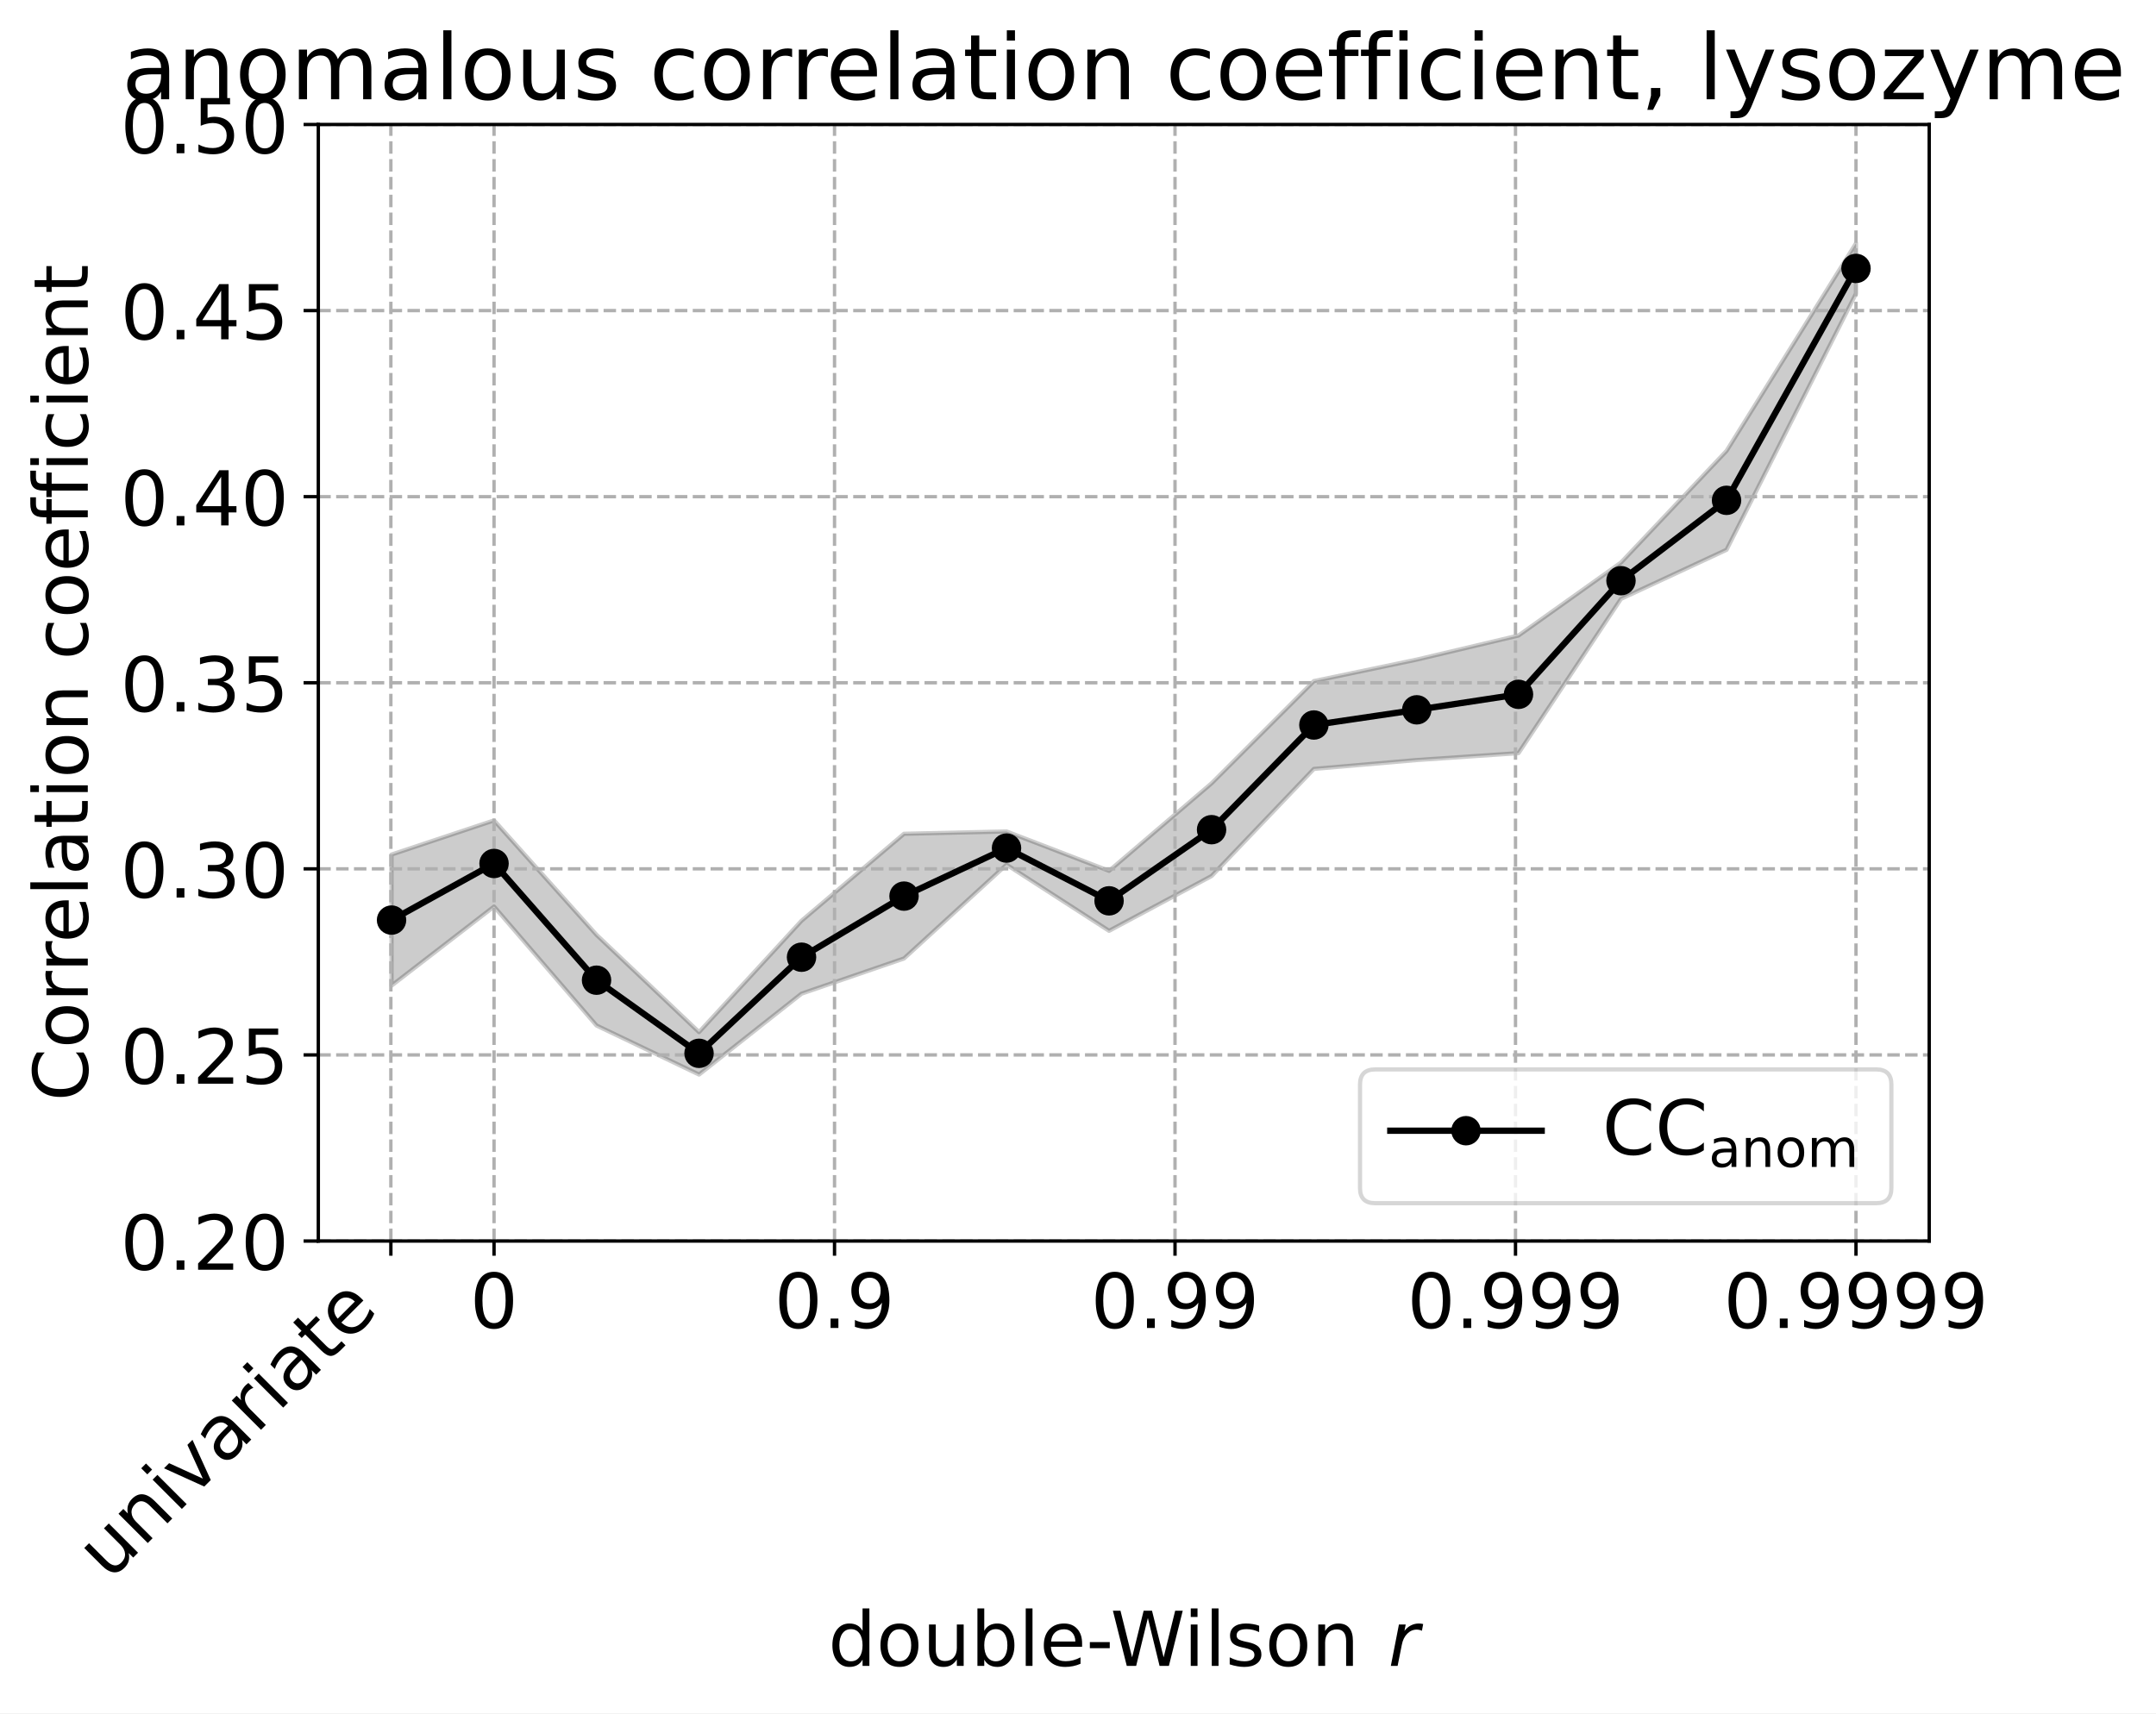
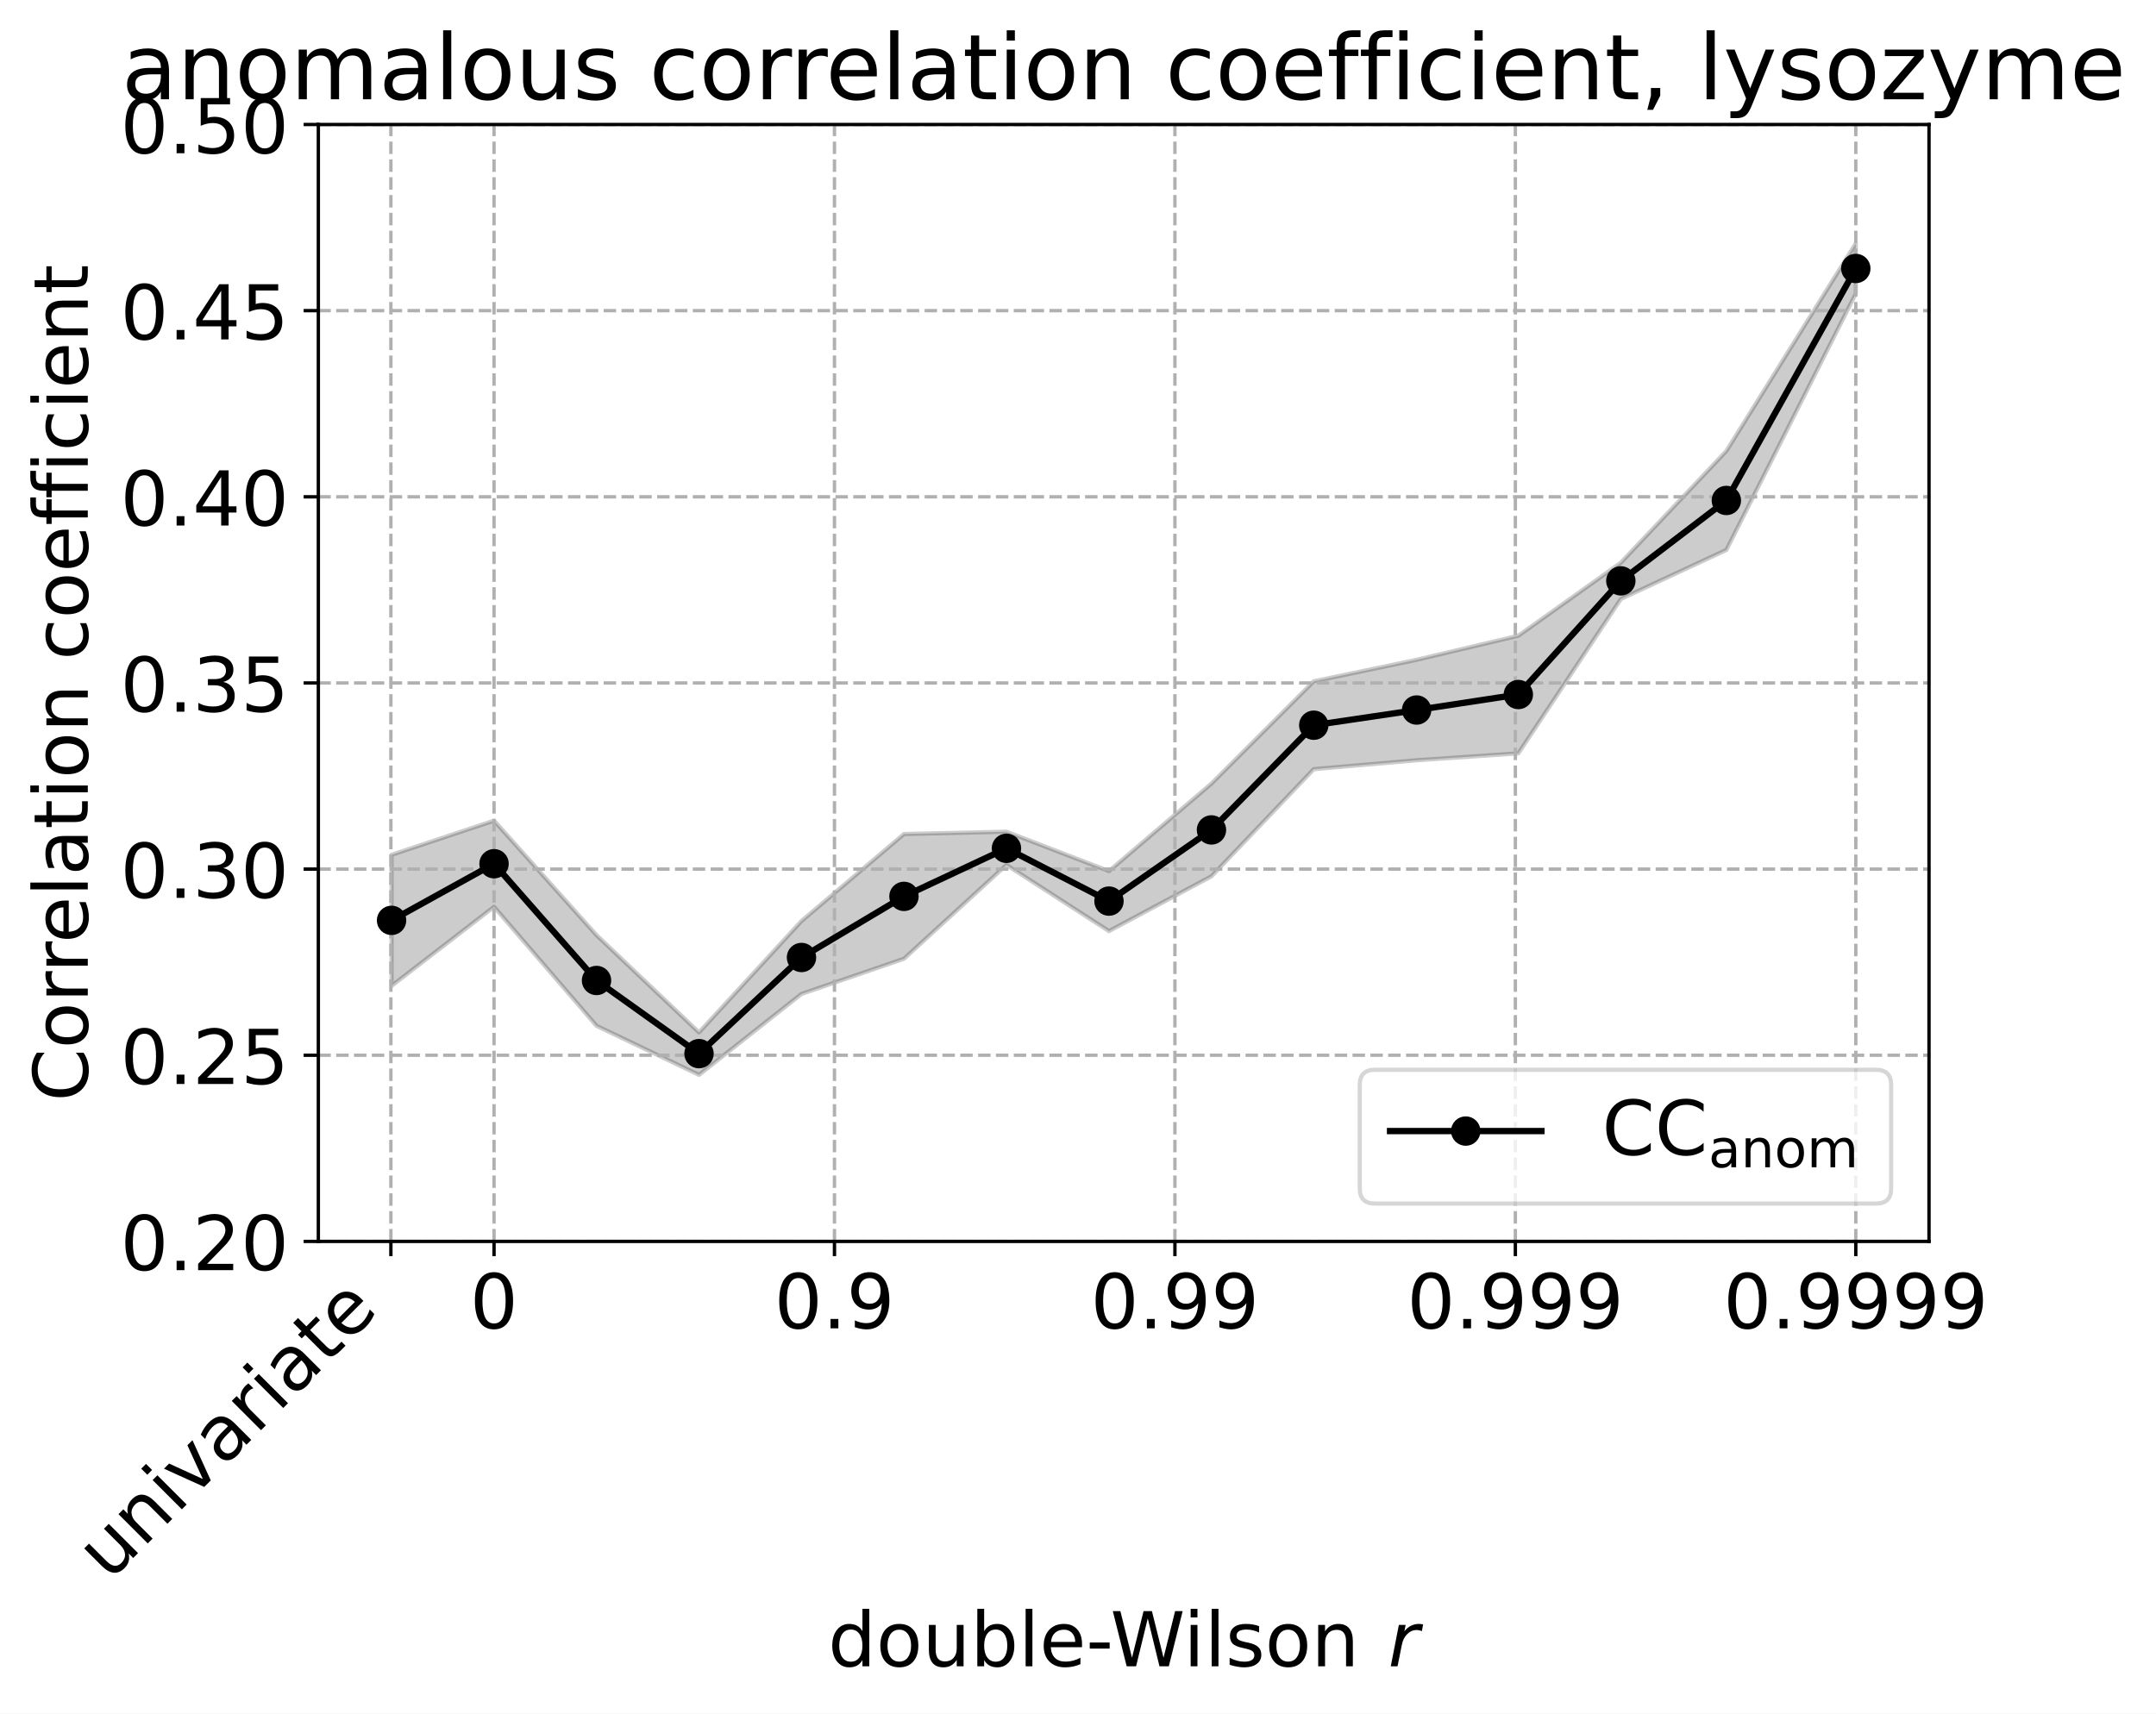
- <svg xmlns="http://www.w3.org/2000/svg" xmlns:xlink="http://www.w3.org/1999/xlink" width="512.719pt" height="407.537pt" viewBox="0 0 512.719 407.537" version="1.1">
+ <svg xmlns="http://www.w3.org/2000/svg" xmlns:xlink="http://www.w3.org/1999/xlink" width="512.674pt" height="407.601pt" viewBox="0 0 512.674 407.601" version="1.1">
  <defs>
    <style type="text/css">*{stroke-linejoin: round; stroke-linecap: butt}</style>
  </defs>
  <g id="figure_1">
    <g id="patch_1">
-       <path d="M 0 407.537  L 512.719 407.537  L 512.719 0  L 0 0  z " style="fill: #ffffff" />
+       <path d="M 0 407.601  L 512.674 407.601  L 512.674 0  L 0 0  z " style="fill: #ffffff" />
    </g>
    <g id="axes_1">
      <g id="patch_2">
-         <path d="M 75.699 295.207  L 458.788 295.207  L 458.788 29.613  L 75.699 29.613  z " style="fill: #ffffff" />
+         <path d="M 75.699 295.271  L 458.698 295.271  L 458.698 29.613  L 75.699 29.613  z " style="fill: #ffffff" />
      </g>
      <g id="PolyCollection_1">
        <defs>
-           <path id="md8094f1132" d="M 93.112 -204.262  L 93.112 -173.084  L 117.487 -191.894  L 141.862 -163.593  L 166.237 -151.931  L 190.612 -171.171  L 214.987 -179.545  L 239.362 -201.851  L 263.748 -186.118  L 288.123 -199.152  L 312.453 -224.632  L 336.918 -226.745  L 361.114 -228.386  L 385.489 -265.083  L 410.589 -276.757  L 441.375 -337.7  L 441.375 -349.669  L 441.375 -349.669  L 410.589 -300.288  L 385.489 -273.724  L 361.114 -256.364  L 336.918 -250.637  L 312.453 -245.523  L 288.123 -221.207  L 263.748 -200.386  L 239.362 -209.755  L 214.987 -209.208  L 190.612 -188.517  L 166.237 -162.026  L 141.862 -185.16  L 117.487 -212.387  L 93.112 -204.262  z " style="stroke: #000000; stroke-opacity: 0.2" />
+           <path id="maaa76a6722" d="M 93.108 -204.284  L 93.108 -173.098  L 117.477 -191.913  L 141.846 -163.605  L 166.216 -151.941  L 190.585 -171.185  L 214.954 -179.561  L 239.324 -201.873  L 263.704 -186.136  L 288.073 -199.173  L 312.398 -224.659  L 336.857 -226.773  L 361.046 -228.414  L 385.416 -265.12  L 410.51 -276.796  L 441.289 -337.754  L 441.289 -349.726  L 441.289 -349.726  L 410.51 -300.333  L 385.416 -273.762  L 361.046 -256.399  L 336.857 -250.67  L 312.398 -245.555  L 288.073 -221.233  L 263.704 -200.407  L 239.324 -209.778  L 214.954 -209.231  L 190.585 -188.535  L 166.216 -162.038  L 141.846 -185.178  L 117.477 -212.411  L 93.108 -204.284  z " style="stroke: #000000; stroke-opacity: 0.2" />
        </defs>
-         <g clip-path="url(#pc8bea6b3ca)">
-           <use xlink:href="#md8094f1132" x="0" y="407.537" style="fill-opacity: 0.2; stroke: #000000; stroke-opacity: 0.2" />
+         <g clip-path="url(#p4845a3966f)">
+           <use xlink:href="#maaa76a6722" x="0" y="407.601" style="fill-opacity: 0.2; stroke: #000000; stroke-opacity: 0.2" />
        </g>
      </g>
      <g id="matplotlib.axis_1">
        <g id="xtick_1">
          <g id="line2d_1">
-             <path d="M 441.375 295.207  L 441.375 29.613  " clip-path="url(#pc8bea6b3ca)" style="fill: none; stroke-dasharray: 2.96,1.28; stroke-dashoffset: 0; stroke: #b0b0b0; stroke-width: 0.8" />
+             <path d="M 441.289 295.271  L 441.289 29.613  " clip-path="url(#p4845a3966f)" style="fill: none; stroke-dasharray: 2.96,1.28; stroke-dashoffset: 0; stroke: #b0b0b0; stroke-width: 0.8" />
          </g>
          <g id="line2d_2">
            <defs>
-               <path id="m22081df878" d="M 0 0  L 0 3.5  " style="stroke: #000000; stroke-width: 0.8" />
+               <path id="m1d4900ea91" d="M 0 0  L 0 3.5  " style="stroke: #000000; stroke-width: 0.8" />
            </defs>
            <g>
-               <use xlink:href="#m22081df878" x="441.375" y="295.207" style="stroke: #000000; stroke-width: 0.8" />
+               <use xlink:href="#m1d4900ea91" x="441.289" y="295.271" style="stroke: #000000; stroke-width: 0.8" />
            </g>
          </g>
          <g id="text_1">
-             <text style="font: 18px 'DejaVu Sans', 'Bitstream Vera Sans', 'Computer Modern Sans Serif', 'Lucida Grande', 'Verdana', 'Geneva', 'Lucid', 'Arial', 'Helvetica', 'Avant Garde', sans-serif; text-anchor: middle" x="441.375" y="315.884" transform="rotate(-0 441.3751 315.8841)">0.9999</text>
+             <text style="font: 18px 'DejaVu Sans', 'Bitstream Vera Sans', 'Computer Modern Sans Serif', 'Lucida Grande', 'Verdana', 'Geneva', 'Lucid', 'Arial', 'Helvetica', 'Avant Garde', sans-serif; text-anchor: middle" x="441.289" y="315.948" transform="rotate(-0 441.2892 315.9477)">0.9999</text>
          </g>
        </g>
        <g id="xtick_2">
          <g id="line2d_3">
-             <path d="M 360.403 295.207  L 360.403 29.613  " clip-path="url(#pc8bea6b3ca)" style="fill: none; stroke-dasharray: 2.96,1.28; stroke-dashoffset: 0; stroke: #b0b0b0; stroke-width: 0.8" />
+             <path d="M 360.336 295.271  L 360.336 29.613  " clip-path="url(#p4845a3966f)" style="fill: none; stroke-dasharray: 2.96,1.28; stroke-dashoffset: 0; stroke: #b0b0b0; stroke-width: 0.8" />
          </g>
          <g id="line2d_4">
            <g>
-               <use xlink:href="#m22081df878" x="360.403" y="295.207" style="stroke: #000000; stroke-width: 0.8" />
+               <use xlink:href="#m1d4900ea91" x="360.336" y="295.271" style="stroke: #000000; stroke-width: 0.8" />
            </g>
          </g>
          <g id="text_2">
-             <text style="font: 18px 'DejaVu Sans', 'Bitstream Vera Sans', 'Computer Modern Sans Serif', 'Lucida Grande', 'Verdana', 'Geneva', 'Lucid', 'Arial', 'Helvetica', 'Avant Garde', sans-serif; text-anchor: middle" x="360.403" y="315.884" transform="rotate(-0 360.4031 315.8841)">0.999</text>
+             <text style="font: 18px 'DejaVu Sans', 'Bitstream Vera Sans', 'Computer Modern Sans Serif', 'Lucida Grande', 'Verdana', 'Geneva', 'Lucid', 'Arial', 'Helvetica', 'Avant Garde', sans-serif; text-anchor: middle" x="360.336" y="315.948" transform="rotate(-0 360.3362 315.9477)">0.999</text>
          </g>
        </g>
        <g id="xtick_3">
          <g id="line2d_5">
-             <path d="M 279.431 295.207  L 279.431 29.613  " clip-path="url(#pc8bea6b3ca)" style="fill: none; stroke-dasharray: 2.96,1.28; stroke-dashoffset: 0; stroke: #b0b0b0; stroke-width: 0.8" />
+             <path d="M 279.383 295.271  L 279.383 29.613  " clip-path="url(#p4845a3966f)" style="fill: none; stroke-dasharray: 2.96,1.28; stroke-dashoffset: 0; stroke: #b0b0b0; stroke-width: 0.8" />
          </g>
          <g id="line2d_6">
            <g>
-               <use xlink:href="#m22081df878" x="279.431" y="295.207" style="stroke: #000000; stroke-width: 0.8" />
+               <use xlink:href="#m1d4900ea91" x="279.383" y="295.271" style="stroke: #000000; stroke-width: 0.8" />
            </g>
          </g>
          <g id="text_3">
-             <text style="font: 18px 'DejaVu Sans', 'Bitstream Vera Sans', 'Computer Modern Sans Serif', 'Lucida Grande', 'Verdana', 'Geneva', 'Lucid', 'Arial', 'Helvetica', 'Avant Garde', sans-serif; text-anchor: middle" x="279.431" y="315.884" transform="rotate(-0 279.431 315.8841)">0.99</text>
+             <text style="font: 18px 'DejaVu Sans', 'Bitstream Vera Sans', 'Computer Modern Sans Serif', 'Lucida Grande', 'Verdana', 'Geneva', 'Lucid', 'Arial', 'Helvetica', 'Avant Garde', sans-serif; text-anchor: middle" x="279.383" y="315.948" transform="rotate(-0 279.3832 315.9477)">0.99</text>
          </g>
        </g>
        <g id="xtick_4">
          <g id="line2d_7">
-             <path d="M 198.459 295.207  L 198.459 29.613  " clip-path="url(#pc8bea6b3ca)" style="fill: none; stroke-dasharray: 2.96,1.28; stroke-dashoffset: 0; stroke: #b0b0b0; stroke-width: 0.8" />
+             <path d="M 198.43 295.271  L 198.43 29.613  " clip-path="url(#p4845a3966f)" style="fill: none; stroke-dasharray: 2.96,1.28; stroke-dashoffset: 0; stroke: #b0b0b0; stroke-width: 0.8" />
          </g>
          <g id="line2d_8">
            <g>
-               <use xlink:href="#m22081df878" x="198.459" y="295.207" style="stroke: #000000; stroke-width: 0.8" />
+               <use xlink:href="#m1d4900ea91" x="198.43" y="295.271" style="stroke: #000000; stroke-width: 0.8" />
            </g>
          </g>
          <g id="text_4">
-             <text style="font: 18px 'DejaVu Sans', 'Bitstream Vera Sans', 'Computer Modern Sans Serif', 'Lucida Grande', 'Verdana', 'Geneva', 'Lucid', 'Arial', 'Helvetica', 'Avant Garde', sans-serif; text-anchor: middle" x="198.459" y="315.884" transform="rotate(-0 198.459 315.8841)">0.9</text>
+             <text style="font: 18px 'DejaVu Sans', 'Bitstream Vera Sans', 'Computer Modern Sans Serif', 'Lucida Grande', 'Verdana', 'Geneva', 'Lucid', 'Arial', 'Helvetica', 'Avant Garde', sans-serif; text-anchor: middle" x="198.43" y="315.948" transform="rotate(-0 198.4301 315.9477)">0.9</text>
          </g>
        </g>
        <g id="xtick_5">
          <g id="line2d_9">
-             <path d="M 117.487 295.207  L 117.487 29.613  " clip-path="url(#pc8bea6b3ca)" style="fill: none; stroke-dasharray: 2.96,1.28; stroke-dashoffset: 0; stroke: #b0b0b0; stroke-width: 0.8" />
+             <path d="M 117.477 295.271  L 117.477 29.613  " clip-path="url(#p4845a3966f)" style="fill: none; stroke-dasharray: 2.96,1.28; stroke-dashoffset: 0; stroke: #b0b0b0; stroke-width: 0.8" />
          </g>
          <g id="line2d_10">
            <g>
-               <use xlink:href="#m22081df878" x="117.487" y="295.207" style="stroke: #000000; stroke-width: 0.8" />
+               <use xlink:href="#m1d4900ea91" x="117.477" y="295.271" style="stroke: #000000; stroke-width: 0.8" />
            </g>
          </g>
          <g id="text_5">
-             <text style="font: 18px 'DejaVu Sans', 'Bitstream Vera Sans', 'Computer Modern Sans Serif', 'Lucida Grande', 'Verdana', 'Geneva', 'Lucid', 'Arial', 'Helvetica', 'Avant Garde', sans-serif; text-anchor: middle" x="117.487" y="315.884" transform="rotate(-0 117.4869 315.8841)">0</text>
+             <text style="font: 18px 'DejaVu Sans', 'Bitstream Vera Sans', 'Computer Modern Sans Serif', 'Lucida Grande', 'Verdana', 'Geneva', 'Lucid', 'Arial', 'Helvetica', 'Avant Garde', sans-serif; text-anchor: middle" x="117.477" y="315.948" transform="rotate(-0 117.4771 315.9477)">0</text>
          </g>
        </g>
        <g id="xtick_6">
          <g id="line2d_11">
-             <path d="M 92.952 295.207  L 92.952 29.613  " clip-path="url(#pc8bea6b3ca)" style="fill: none; stroke-dasharray: 2.96,1.28; stroke-dashoffset: 0; stroke: #b0b0b0; stroke-width: 0.8" />
+             <path d="M 92.948 295.271  L 92.948 29.613  " clip-path="url(#p4845a3966f)" style="fill: none; stroke-dasharray: 2.96,1.28; stroke-dashoffset: 0; stroke: #b0b0b0; stroke-width: 0.8" />
          </g>
          <g id="line2d_12">
            <g>
-               <use xlink:href="#m22081df878" x="92.952" y="295.207" style="stroke: #000000; stroke-width: 0.8" />
+               <use xlink:href="#m1d4900ea91" x="92.948" y="295.271" style="stroke: #000000; stroke-width: 0.8" />
            </g>
          </g>
          <g id="text_6">
-             <text style="font: 18px 'DejaVu Sans', 'Bitstream Vera Sans', 'Computer Modern Sans Serif', 'Lucida Grande', 'Verdana', 'Geneva', 'Lucid', 'Arial', 'Helvetica', 'Avant Garde', sans-serif" transform="translate(25.91403 376.2695) rotate(-45)">univariate</text>
+             <text style="font: 18px 'DejaVu Sans', 'Bitstream Vera Sans', 'Computer Modern Sans Serif', 'Lucida Grande', 'Verdana', 'Geneva', 'Lucid', 'Arial', 'Helvetica', 'Avant Garde', sans-serif" transform="translate(25.90998 376.3331) rotate(-45)">univariate</text>
          </g>
        </g>
        <g id="text_7">
-           <g transform="translate(196.9535 396.5937)">
+           <g transform="translate(196.9085 396.6573)">
            <text>
              <tspan style="font: 18px 'DejaVu Sans'" x="0 11.426 22.438 33.847 45.272 50.273 61.348 67.843 85.641 90.642 95.643 105.021 116.033 127.441" y="-0.328">double-Wilson </tspan>
              <tspan style="font: oblique 18px 'DejaVu Sans'" x="133.163" y="-0.328">r</tspan>
            </text>
          </g>
        </g>
      </g>
      <g id="matplotlib.axis_2">
        <g id="ytick_1">
          <g id="line2d_13">
-             <path d="M 75.699 295.207  L 458.788 295.207  " clip-path="url(#pc8bea6b3ca)" style="fill: none; stroke-dasharray: 2.96,1.28; stroke-dashoffset: 0; stroke: #b0b0b0; stroke-width: 0.8" />
+             <path d="M 75.699 295.271  L 458.698 295.271  " clip-path="url(#p4845a3966f)" style="fill: none; stroke-dasharray: 2.96,1.28; stroke-dashoffset: 0; stroke: #b0b0b0; stroke-width: 0.8" />
          </g>
          <g id="line2d_14">
            <defs>
-               <path id="mca0adb70ec" d="M 0 0  L -3.5 0  " style="stroke: #000000; stroke-width: 0.8" />
+               <path id="m348a726e8c" d="M 0 0  L -3.5 0  " style="stroke: #000000; stroke-width: 0.8" />
            </defs>
            <g>
-               <use xlink:href="#mca0adb70ec" x="75.699" y="295.207" style="stroke: #000000; stroke-width: 0.8" />
+               <use xlink:href="#m348a726e8c" x="75.699" y="295.271" style="stroke: #000000; stroke-width: 0.8" />
            </g>
          </g>
          <g id="text_8">
-             <text style="font: 18px 'DejaVu Sans', 'Bitstream Vera Sans', 'Computer Modern Sans Serif', 'Lucida Grande', 'Verdana', 'Geneva', 'Lucid', 'Arial', 'Helvetica', 'Avant Garde', sans-serif; text-anchor: end" x="68.699" y="302.045" transform="rotate(-0 68.69875 302.0455)">0.20</text>
+             <text style="font: 18px 'DejaVu Sans', 'Bitstream Vera Sans', 'Computer Modern Sans Serif', 'Lucida Grande', 'Verdana', 'Geneva', 'Lucid', 'Arial', 'Helvetica', 'Avant Garde', sans-serif; text-anchor: end" x="68.699" y="302.109" transform="rotate(-0 68.69875 302.1091)">0.20</text>
          </g>
        </g>
        <g id="ytick_2">
          <g id="line2d_15">
-             <path d="M 75.699 250.941  L 458.788 250.941  " clip-path="url(#pc8bea6b3ca)" style="fill: none; stroke-dasharray: 2.96,1.28; stroke-dashoffset: 0; stroke: #b0b0b0; stroke-width: 0.8" />
+             <path d="M 75.699 250.994  L 458.698 250.994  " clip-path="url(#p4845a3966f)" style="fill: none; stroke-dasharray: 2.96,1.28; stroke-dashoffset: 0; stroke: #b0b0b0; stroke-width: 0.8" />
          </g>
          <g id="line2d_16">
            <g>
-               <use xlink:href="#mca0adb70ec" x="75.699" y="250.941" style="stroke: #000000; stroke-width: 0.8" />
+               <use xlink:href="#m348a726e8c" x="75.699" y="250.994" style="stroke: #000000; stroke-width: 0.8" />
            </g>
          </g>
          <g id="text_9">
-             <text style="font: 18px 'DejaVu Sans', 'Bitstream Vera Sans', 'Computer Modern Sans Serif', 'Lucida Grande', 'Verdana', 'Geneva', 'Lucid', 'Arial', 'Helvetica', 'Avant Garde', sans-serif; text-anchor: end" x="68.699" y="257.78" transform="rotate(-0 68.69875 257.7798)">0.25</text>
+             <text style="font: 18px 'DejaVu Sans', 'Bitstream Vera Sans', 'Computer Modern Sans Serif', 'Lucida Grande', 'Verdana', 'Geneva', 'Lucid', 'Arial', 'Helvetica', 'Avant Garde', sans-serif; text-anchor: end" x="68.699" y="257.833" transform="rotate(-0 68.69875 257.8328)">0.25</text>
          </g>
        </g>
        <g id="ytick_3">
          <g id="line2d_17">
-             <path d="M 75.699 206.675  L 458.788 206.675  " clip-path="url(#pc8bea6b3ca)" style="fill: none; stroke-dasharray: 2.96,1.28; stroke-dashoffset: 0; stroke: #b0b0b0; stroke-width: 0.8" />
+             <path d="M 75.699 206.718  L 458.698 206.718  " clip-path="url(#p4845a3966f)" style="fill: none; stroke-dasharray: 2.96,1.28; stroke-dashoffset: 0; stroke: #b0b0b0; stroke-width: 0.8" />
          </g>
          <g id="line2d_18">
            <g>
-               <use xlink:href="#mca0adb70ec" x="75.699" y="206.675" style="stroke: #000000; stroke-width: 0.8" />
+               <use xlink:href="#m348a726e8c" x="75.699" y="206.718" style="stroke: #000000; stroke-width: 0.8" />
            </g>
          </g>
          <g id="text_10">
-             <text style="font: 18px 'DejaVu Sans', 'Bitstream Vera Sans', 'Computer Modern Sans Serif', 'Lucida Grande', 'Verdana', 'Geneva', 'Lucid', 'Arial', 'Helvetica', 'Avant Garde', sans-serif; text-anchor: end" x="68.699" y="213.514" transform="rotate(-0 68.69875 213.5141)">0.30</text>
+             <text style="font: 18px 'DejaVu Sans', 'Bitstream Vera Sans', 'Computer Modern Sans Serif', 'Lucida Grande', 'Verdana', 'Geneva', 'Lucid', 'Arial', 'Helvetica', 'Avant Garde', sans-serif; text-anchor: end" x="68.699" y="213.556" transform="rotate(-0 68.69875 213.5565)">0.30</text>
          </g>
        </g>
        <g id="ytick_4">
          <g id="line2d_19">
-             <path d="M 75.699 162.41  L 458.788 162.41  " clip-path="url(#pc8bea6b3ca)" style="fill: none; stroke-dasharray: 2.96,1.28; stroke-dashoffset: 0; stroke: #b0b0b0; stroke-width: 0.8" />
+             <path d="M 75.699 162.442  L 458.698 162.442  " clip-path="url(#p4845a3966f)" style="fill: none; stroke-dasharray: 2.96,1.28; stroke-dashoffset: 0; stroke: #b0b0b0; stroke-width: 0.8" />
          </g>
          <g id="line2d_20">
            <g>
-               <use xlink:href="#mca0adb70ec" x="75.699" y="162.41" style="stroke: #000000; stroke-width: 0.8" />
+               <use xlink:href="#m348a726e8c" x="75.699" y="162.442" style="stroke: #000000; stroke-width: 0.8" />
            </g>
          </g>
          <g id="text_11">
-             <text style="font: 18px 'DejaVu Sans', 'Bitstream Vera Sans', 'Computer Modern Sans Serif', 'Lucida Grande', 'Verdana', 'Geneva', 'Lucid', 'Arial', 'Helvetica', 'Avant Garde', sans-serif; text-anchor: end" x="68.699" y="169.248" transform="rotate(-0 68.69875 169.2484)">0.35</text>
+             <text style="font: 18px 'DejaVu Sans', 'Bitstream Vera Sans', 'Computer Modern Sans Serif', 'Lucida Grande', 'Verdana', 'Geneva', 'Lucid', 'Arial', 'Helvetica', 'Avant Garde', sans-serif; text-anchor: end" x="68.699" y="169.28" transform="rotate(-0 68.69875 169.2802)">0.35</text>
          </g>
        </g>
        <g id="ytick_5">
          <g id="line2d_21">
-             <path d="M 75.699 118.144  L 458.788 118.144  " clip-path="url(#pc8bea6b3ca)" style="fill: none; stroke-dasharray: 2.96,1.28; stroke-dashoffset: 0; stroke: #b0b0b0; stroke-width: 0.8" />
+             <path d="M 75.699 118.165  L 458.698 118.165  " clip-path="url(#p4845a3966f)" style="fill: none; stroke-dasharray: 2.96,1.28; stroke-dashoffset: 0; stroke: #b0b0b0; stroke-width: 0.8" />
          </g>
          <g id="line2d_22">
            <g>
-               <use xlink:href="#mca0adb70ec" x="75.699" y="118.144" style="stroke: #000000; stroke-width: 0.8" />
+               <use xlink:href="#m348a726e8c" x="75.699" y="118.165" style="stroke: #000000; stroke-width: 0.8" />
            </g>
          </g>
          <g id="text_12">
-             <text style="font: 18px 'DejaVu Sans', 'Bitstream Vera Sans', 'Computer Modern Sans Serif', 'Lucida Grande', 'Verdana', 'Geneva', 'Lucid', 'Arial', 'Helvetica', 'Avant Garde', sans-serif; text-anchor: end" x="68.699" y="124.983" transform="rotate(-0 68.69875 124.9826)">0.40</text>
+             <text style="font: 18px 'DejaVu Sans', 'Bitstream Vera Sans', 'Computer Modern Sans Serif', 'Lucida Grande', 'Verdana', 'Geneva', 'Lucid', 'Arial', 'Helvetica', 'Avant Garde', sans-serif; text-anchor: end" x="68.699" y="125.004" transform="rotate(-0 68.69875 125.0039)">0.40</text>
          </g>
        </g>
        <g id="ytick_6">
          <g id="line2d_23">
-             <path d="M 75.699 73.878  L 458.788 73.878  " clip-path="url(#pc8bea6b3ca)" style="fill: none; stroke-dasharray: 2.96,1.28; stroke-dashoffset: 0; stroke: #b0b0b0; stroke-width: 0.8" />
+             <path d="M 75.699 73.889  L 458.698 73.889  " clip-path="url(#p4845a3966f)" style="fill: none; stroke-dasharray: 2.96,1.28; stroke-dashoffset: 0; stroke: #b0b0b0; stroke-width: 0.8" />
          </g>
          <g id="line2d_24">
            <g>
-               <use xlink:href="#mca0adb70ec" x="75.699" y="73.878" style="stroke: #000000; stroke-width: 0.8" />
+               <use xlink:href="#m348a726e8c" x="75.699" y="73.889" style="stroke: #000000; stroke-width: 0.8" />
            </g>
          </g>
          <g id="text_13">
-             <text style="font: 18px 'DejaVu Sans', 'Bitstream Vera Sans', 'Computer Modern Sans Serif', 'Lucida Grande', 'Verdana', 'Geneva', 'Lucid', 'Arial', 'Helvetica', 'Avant Garde', sans-serif; text-anchor: end" x="68.699" y="80.717" transform="rotate(-0 68.69875 80.71693)">0.45</text>
+             <text style="font: 18px 'DejaVu Sans', 'Bitstream Vera Sans', 'Computer Modern Sans Serif', 'Lucida Grande', 'Verdana', 'Geneva', 'Lucid', 'Arial', 'Helvetica', 'Avant Garde', sans-serif; text-anchor: end" x="68.699" y="80.728" transform="rotate(-0 68.69875 80.72754)">0.45</text>
          </g>
        </g>
        <g id="ytick_7">
          <g id="line2d_25">
-             <path d="M 75.699 29.613  L 458.788 29.613  " clip-path="url(#pc8bea6b3ca)" style="fill: none; stroke-dasharray: 2.96,1.28; stroke-dashoffset: 0; stroke: #b0b0b0; stroke-width: 0.8" />
+             <path d="M 75.699 29.613  L 458.698 29.613  " clip-path="url(#p4845a3966f)" style="fill: none; stroke-dasharray: 2.96,1.28; stroke-dashoffset: 0; stroke: #b0b0b0; stroke-width: 0.8" />
          </g>
          <g id="line2d_26">
            <g>
-               <use xlink:href="#mca0adb70ec" x="75.699" y="29.613" style="stroke: #000000; stroke-width: 0.8" />
+               <use xlink:href="#m348a726e8c" x="75.699" y="29.613" style="stroke: #000000; stroke-width: 0.8" />
            </g>
          </g>
          <g id="text_14">
            <text style="font: 18px 'DejaVu Sans', 'Bitstream Vera Sans', 'Computer Modern Sans Serif', 'Lucida Grande', 'Verdana', 'Geneva', 'Lucid', 'Arial', 'Helvetica', 'Avant Garde', sans-serif; text-anchor: end" x="68.699" y="36.451" transform="rotate(-0 68.69875 36.45122)">0.50</text>
          </g>
        </g>
        <g id="text_15">
-           <text style="font: 18px 'DejaVu Sans', 'Bitstream Vera Sans', 'Computer Modern Sans Serif', 'Lucida Grande', 'Verdana', 'Geneva', 'Lucid', 'Arial', 'Helvetica', 'Avant Garde', sans-serif; text-anchor: middle" x="20.877" y="162.41" transform="rotate(-90 20.87719 162.4098)">Correlation coefficient</text>
+           <text style="font: 18px 'DejaVu Sans', 'Bitstream Vera Sans', 'Computer Modern Sans Serif', 'Lucida Grande', 'Verdana', 'Geneva', 'Lucid', 'Arial', 'Helvetica', 'Avant Garde', sans-serif; text-anchor: middle" x="20.877" y="162.442" transform="rotate(-90 20.87719 162.4416)">Correlation coefficient</text>
        </g>
      </g>
      <g id="line2d_27">
-         <path d="M 93.112 218.864  L 117.487 205.397  L 141.862 233.161  L 166.237 250.558  L 190.612 227.693  L 214.987 213.161  L 239.362 201.734  L 263.748 214.285  L 288.123 197.358  L 312.453 172.459  L 336.918 168.846  L 361.114 165.162  L 385.489 138.134  L 410.589 119.014  L 441.375 63.852  " clip-path="url(#pc8bea6b3ca)" style="fill: none; stroke: #000000; stroke-width: 1.5; stroke-linecap: square" />
+         <path d="M 93.108 218.91  L 117.477 205.439  L 141.846 233.209  L 166.216 250.611  L 190.585 227.74  L 214.954 213.205  L 239.324 201.775  L 263.704 214.33  L 288.073 197.398  L 312.398 172.494  L 336.857 168.88  L 361.046 165.195  L 385.416 138.16  L 410.51 119.036  L 441.289 63.861  " clip-path="url(#p4845a3966f)" style="fill: none; stroke: #000000; stroke-width: 1.5; stroke-linecap: square" />
        <defs>
-           <path id="m37cef65dfd" d="M 0 3  C 0.796 3 1.559 2.684 2.121 2.121  C 2.684 1.559 3 0.796 3 0  C 3 -0.796 2.684 -1.559 2.121 -2.121  C 1.559 -2.684 0.796 -3 0 -3  C -0.796 -3 -1.559 -2.684 -2.121 -2.121  C -2.684 -1.559 -3 -0.796 -3 0  C -3 0.796 -2.684 1.559 -2.121 2.121  C -1.559 2.684 -0.796 3 0 3  z " style="stroke: #000000" />
+           <path id="m62a3d840c3" d="M 0 3  C 0.796 3 1.559 2.684 2.121 2.121  C 2.684 1.559 3 0.796 3 0  C 3 -0.796 2.684 -1.559 2.121 -2.121  C 1.559 -2.684 0.796 -3 0 -3  C -0.796 -3 -1.559 -2.684 -2.121 -2.121  C -2.684 -1.559 -3 -0.796 -3 0  C -3 0.796 -2.684 1.559 -2.121 2.121  C -1.559 2.684 -0.796 3 0 3  z " style="stroke: #000000" />
        </defs>
-         <g clip-path="url(#pc8bea6b3ca)">
-           <use xlink:href="#m37cef65dfd" x="93.112" y="218.864" style="stroke: #000000" />
-           <use xlink:href="#m37cef65dfd" x="117.487" y="205.397" style="stroke: #000000" />
-           <use xlink:href="#m37cef65dfd" x="141.862" y="233.161" style="stroke: #000000" />
-           <use xlink:href="#m37cef65dfd" x="166.237" y="250.558" style="stroke: #000000" />
-           <use xlink:href="#m37cef65dfd" x="190.612" y="227.693" style="stroke: #000000" />
-           <use xlink:href="#m37cef65dfd" x="214.987" y="213.161" style="stroke: #000000" />
-           <use xlink:href="#m37cef65dfd" x="239.362" y="201.734" style="stroke: #000000" />
-           <use xlink:href="#m37cef65dfd" x="263.748" y="214.285" style="stroke: #000000" />
-           <use xlink:href="#m37cef65dfd" x="288.123" y="197.358" style="stroke: #000000" />
-           <use xlink:href="#m37cef65dfd" x="312.453" y="172.459" style="stroke: #000000" />
-           <use xlink:href="#m37cef65dfd" x="336.918" y="168.846" style="stroke: #000000" />
-           <use xlink:href="#m37cef65dfd" x="361.114" y="165.162" style="stroke: #000000" />
-           <use xlink:href="#m37cef65dfd" x="385.489" y="138.134" style="stroke: #000000" />
-           <use xlink:href="#m37cef65dfd" x="410.589" y="119.014" style="stroke: #000000" />
-           <use xlink:href="#m37cef65dfd" x="441.375" y="63.852" style="stroke: #000000" />
+         <g clip-path="url(#p4845a3966f)">
+           <use xlink:href="#m62a3d840c3" x="93.108" y="218.91" style="stroke: #000000" />
+           <use xlink:href="#m62a3d840c3" x="117.477" y="205.439" style="stroke: #000000" />
+           <use xlink:href="#m62a3d840c3" x="141.846" y="233.209" style="stroke: #000000" />
+           <use xlink:href="#m62a3d840c3" x="166.216" y="250.611" style="stroke: #000000" />
+           <use xlink:href="#m62a3d840c3" x="190.585" y="227.74" style="stroke: #000000" />
+           <use xlink:href="#m62a3d840c3" x="214.954" y="213.205" style="stroke: #000000" />
+           <use xlink:href="#m62a3d840c3" x="239.324" y="201.775" style="stroke: #000000" />
+           <use xlink:href="#m62a3d840c3" x="263.704" y="214.33" style="stroke: #000000" />
+           <use xlink:href="#m62a3d840c3" x="288.073" y="197.398" style="stroke: #000000" />
+           <use xlink:href="#m62a3d840c3" x="312.398" y="172.494" style="stroke: #000000" />
+           <use xlink:href="#m62a3d840c3" x="336.857" y="168.88" style="stroke: #000000" />
+           <use xlink:href="#m62a3d840c3" x="361.046" y="165.195" style="stroke: #000000" />
+           <use xlink:href="#m62a3d840c3" x="385.416" y="138.16" style="stroke: #000000" />
+           <use xlink:href="#m62a3d840c3" x="410.51" y="119.036" style="stroke: #000000" />
+           <use xlink:href="#m62a3d840c3" x="441.289" y="63.861" style="stroke: #000000" />
        </g>
      </g>
      <g id="patch_3">
-         <path d="M 75.699 295.207  L 75.699 29.613  " style="fill: none; stroke: #000000; stroke-width: 0.8; stroke-linejoin: miter; stroke-linecap: square" />
+         <path d="M 75.699 295.271  L 75.699 29.613  " style="fill: none; stroke: #000000; stroke-width: 0.8; stroke-linejoin: miter; stroke-linecap: square" />
      </g>
      <g id="patch_4">
-         <path d="M 458.788 295.207  L 458.788 29.613  " style="fill: none; stroke: #000000; stroke-width: 0.8; stroke-linejoin: miter; stroke-linecap: square" />
+         <path d="M 458.698 295.271  L 458.698 29.613  " style="fill: none; stroke: #000000; stroke-width: 0.8; stroke-linejoin: miter; stroke-linecap: square" />
      </g>
      <g id="patch_5">
-         <path d="M 75.699 295.207  L 458.788 295.207  " style="fill: none; stroke: #000000; stroke-width: 0.8; stroke-linejoin: miter; stroke-linecap: square" />
+         <path d="M 75.699 295.271  L 458.698 295.271  " style="fill: none; stroke: #000000; stroke-width: 0.8; stroke-linejoin: miter; stroke-linecap: square" />
      </g>
      <g id="patch_6">
-         <path d="M 75.699 29.613  L 458.788 29.613  " style="fill: none; stroke: #000000; stroke-width: 0.8; stroke-linejoin: miter; stroke-linecap: square" />
+         <path d="M 75.699 29.613  L 458.698 29.613  " style="fill: none; stroke: #000000; stroke-width: 0.8; stroke-linejoin: miter; stroke-linecap: square" />
      </g>
      <g id="text_16">
-         <text style="font: 21.6px 'DejaVu Sans', 'Bitstream Vera Sans', 'Computer Modern Sans Serif', 'Lucida Grande', 'Verdana', 'Geneva', 'Lucid', 'Arial', 'Helvetica', 'Avant Garde', sans-serif; text-anchor: middle" x="267.244" y="23.613" transform="rotate(-0 267.2435 23.61263)">anomalous correlation coefficient, lysozyme</text>
+         <text style="font: 21.6px 'DejaVu Sans', 'Bitstream Vera Sans', 'Computer Modern Sans Serif', 'Lucida Grande', 'Verdana', 'Geneva', 'Lucid', 'Arial', 'Helvetica', 'Avant Garde', sans-serif; text-anchor: middle" x="267.199" y="23.613" transform="rotate(-0 267.1985 23.61263)">anomalous correlation coefficient, lysozyme</text>
      </g>
      <g id="legend_1">
        <g id="patch_7">
-           <path d="M 327.028 286.207  L 446.188 286.207  Q 449.788 286.207 449.788 282.607  L 449.788 257.986  Q 449.788 254.386 446.188 254.386  L 327.028 254.386  Q 323.428 254.386 323.428 257.986  L 323.428 282.607  Q 323.428 286.207 327.028 286.207  z " style="fill: #ffffff; opacity: 0.8; stroke: #cccccc; stroke-linejoin: miter" />
+           <path d="M 326.938 286.271  L 446.098 286.271  Q 449.698 286.271 449.698 282.671  L 449.698 258.05  Q 449.698 254.45 446.098 254.45  L 326.938 254.45  Q 323.338 254.45 323.338 258.05  L 323.338 282.671  Q 323.338 286.271 326.938 286.271  z " style="fill: #ffffff; opacity: 0.8; stroke: #cccccc; stroke-linejoin: miter" />
        </g>
        <g id="line2d_28">
-           <path d="M 330.628 268.963  L 348.628 268.963  L 366.628 268.963  " style="fill: none; stroke: #000000; stroke-width: 1.5; stroke-linecap: square" />
+           <path d="M 330.538 269.027  L 348.538 269.027  L 366.538 269.027  " style="fill: none; stroke: #000000; stroke-width: 1.5; stroke-linecap: square" />
          <g>
-             <use xlink:href="#m37cef65dfd" x="348.628" y="268.963" style="stroke: #000000" />
+             <use xlink:href="#m62a3d840c3" x="348.538" y="269.027" style="stroke: #000000" />
          </g>
        </g>
        <g id="text_17">
-           <g transform="translate(381.0283 275.2635)">
+           <g transform="translate(380.9383 275.3271)">
            <text>
              <tspan style="font: 18px 'DejaVu Sans'" x="0 12.568" y="-0.641">CC</tspan>
              <tspan style="font: 12.6px 'DejaVu Sans'" x="25.309 33.03 41.016 48.725" y="2.312">anom</tspan>
            </text>
          </g>
        </g>
      </g>
    </g>
  </g>
  <defs>
-     <clipPath id="pc8bea6b3ca">
-       <rect x="75.699" y="29.613" width="383.09" height="265.594" />
+     <clipPath id="p4845a3966f">
+       <rect x="75.699" y="29.613" width="383" height="265.658" />
    </clipPath>
  </defs>
</svg>
